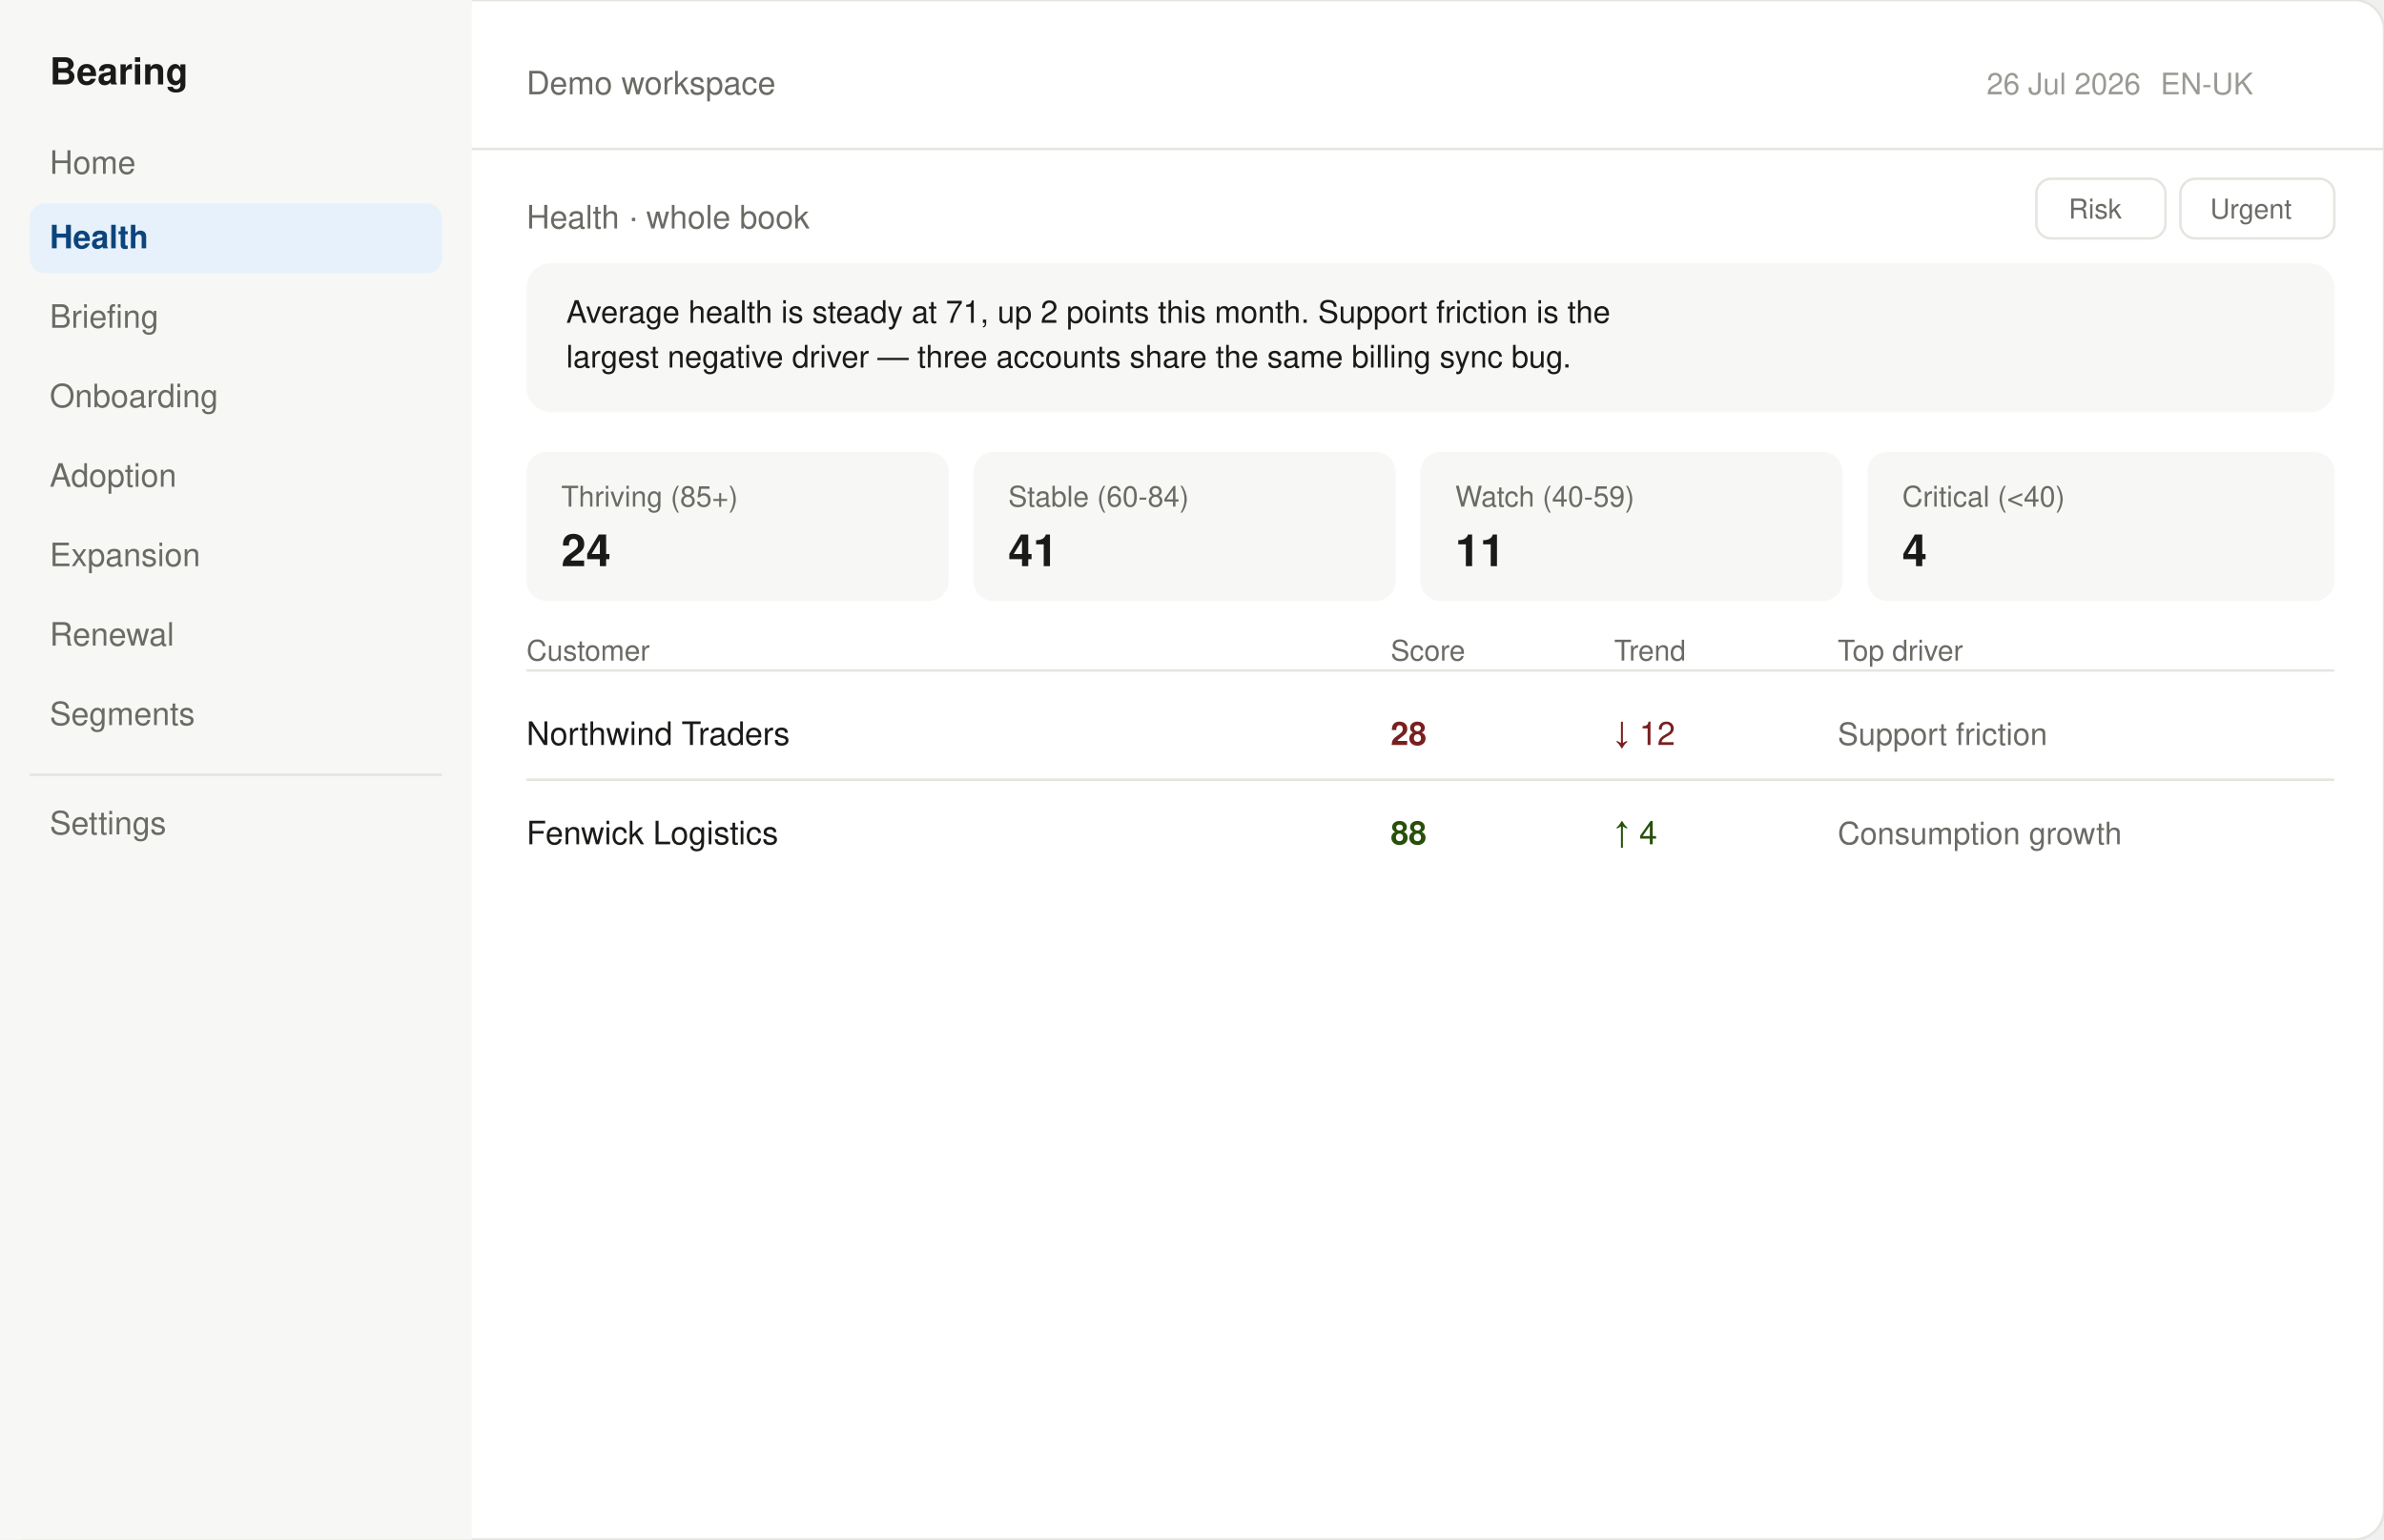
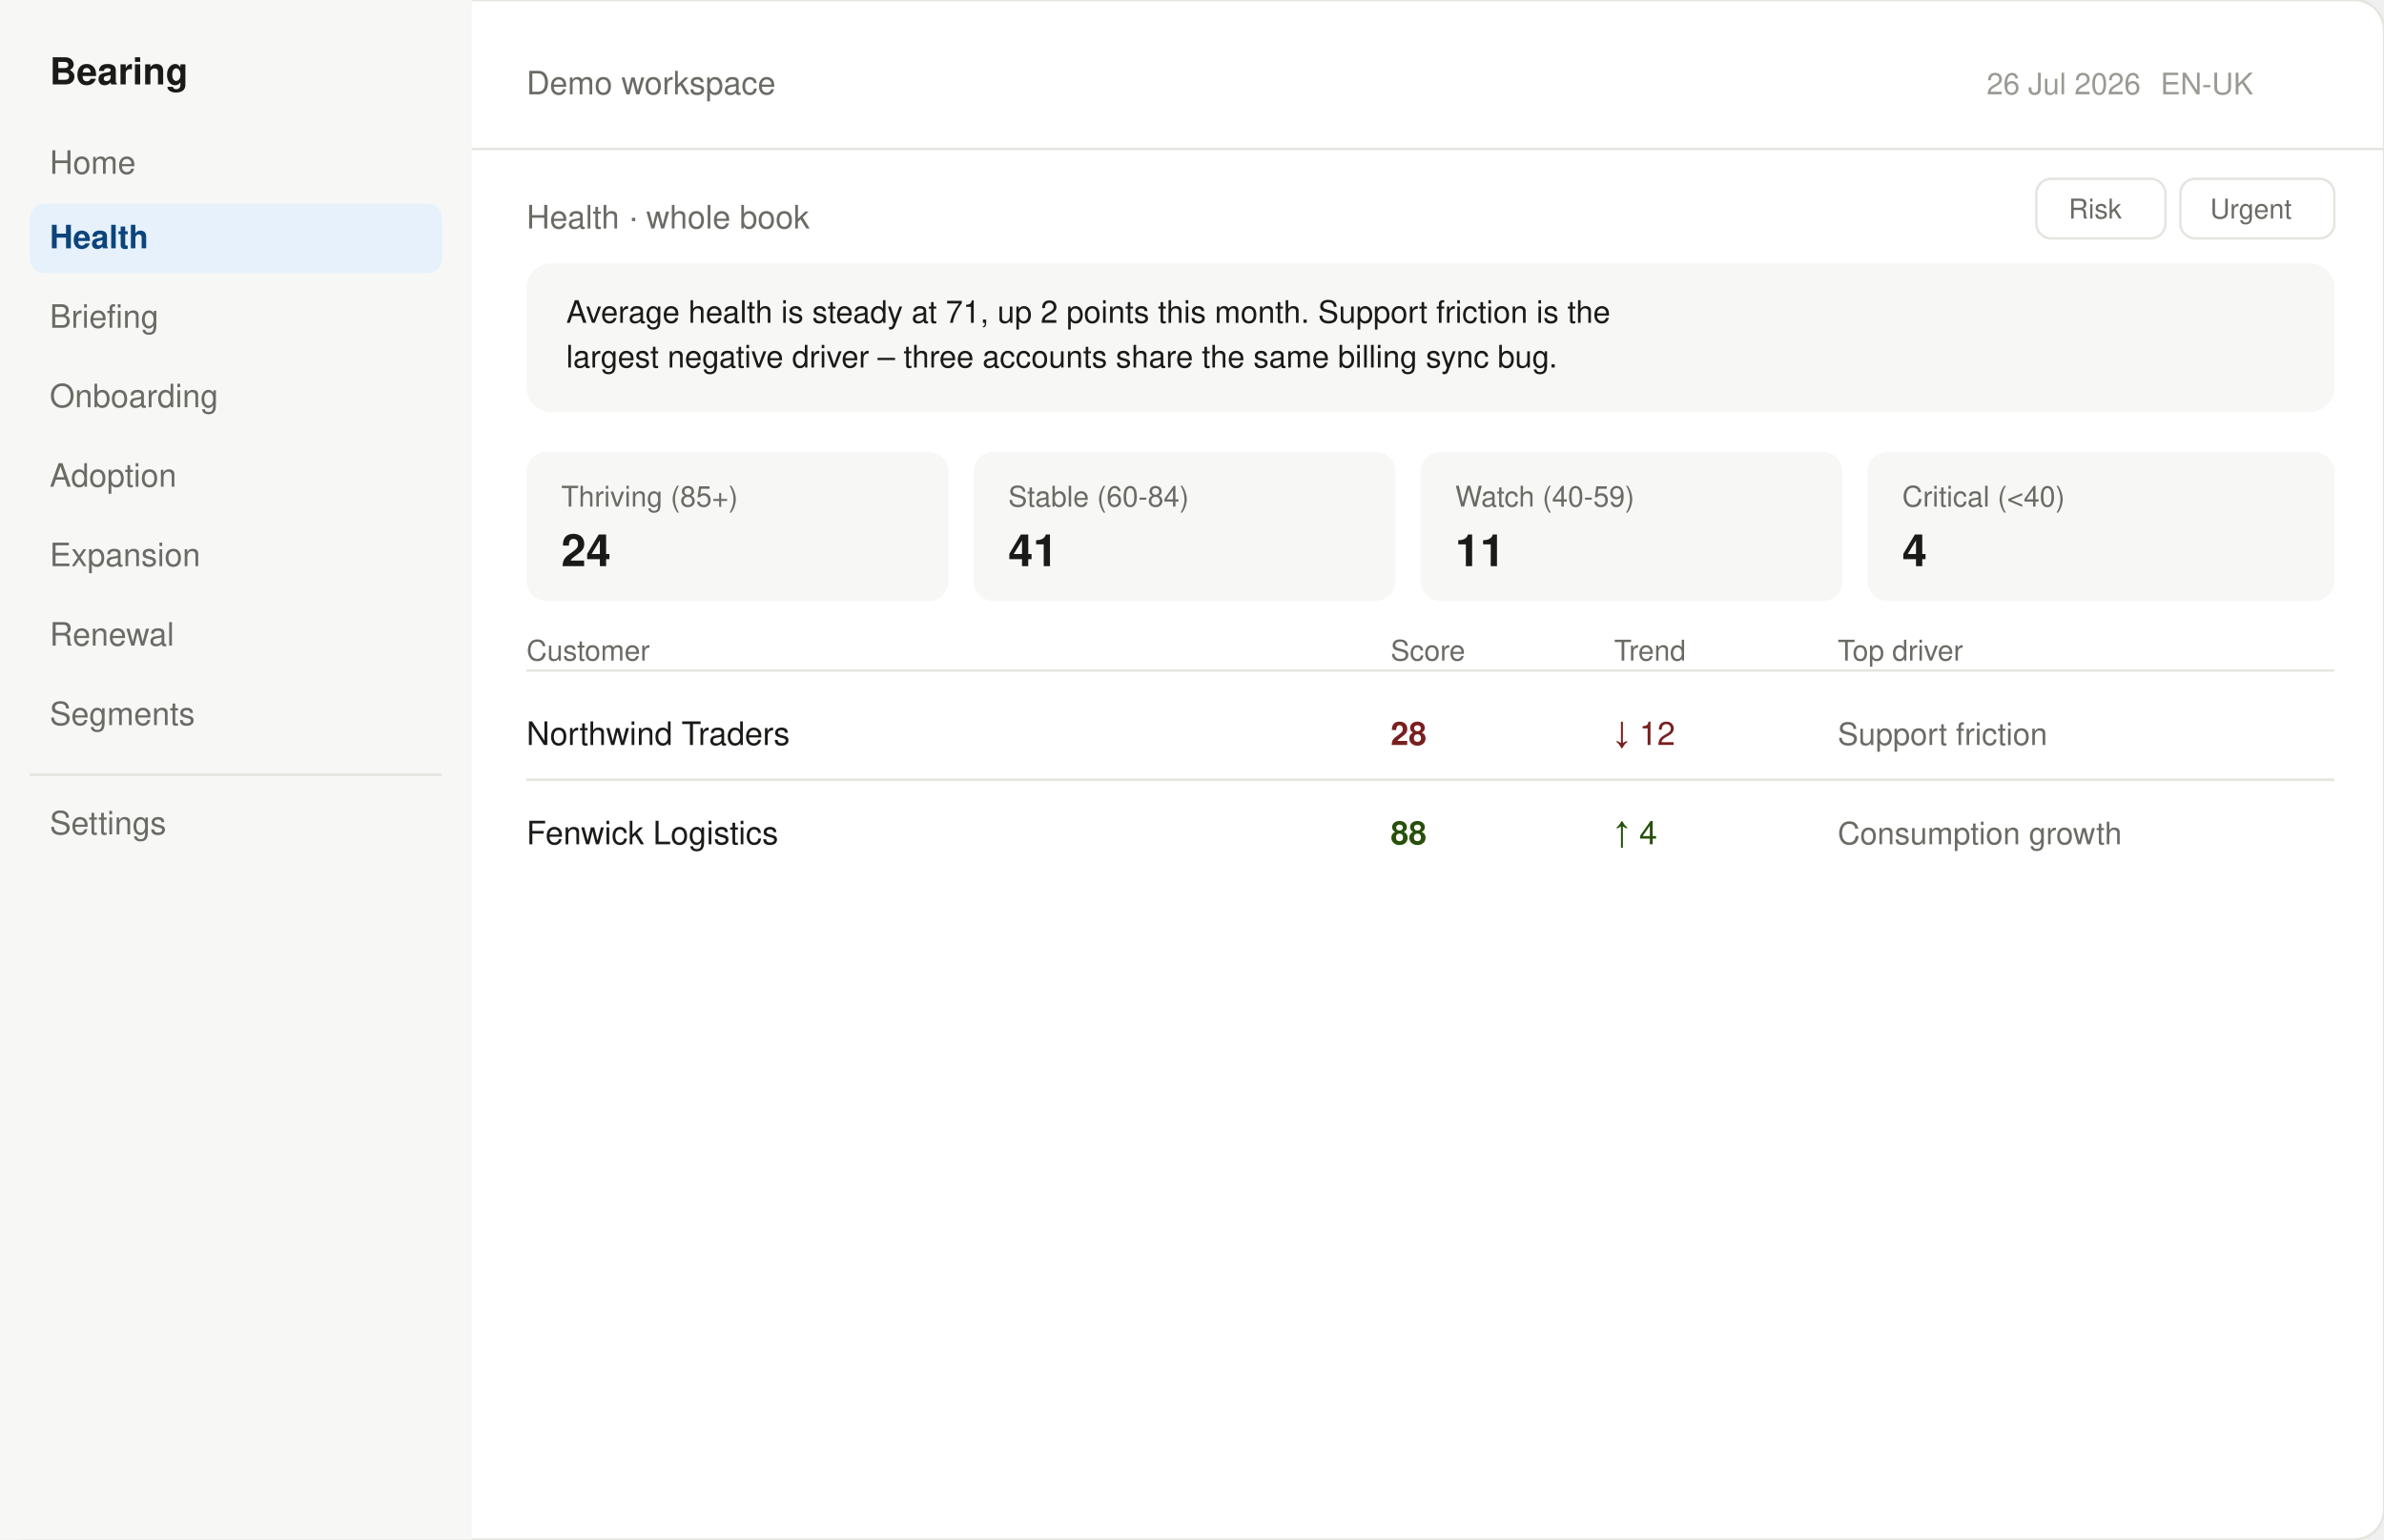
<svg xmlns="http://www.w3.org/2000/svg" viewBox="0 0 960 620" role="img" font-family="Helvetica, Arial, sans-serif">
  <rect x="0" y="0" width="960" height="620" rx="12" fill="#ffffff" stroke="#e5e5e0" />
  <rect x="0" y="0" width="190" height="620" fill="#f7f7f5" />
  <text x="20" y="34" font-size="15" font-weight="700" fill="#1a1a18">Bearing</text>
  <text x="20" y="70" font-size="13" fill="#6b6b66">Home</text>
  <rect x="12" y="82" width="166" height="28" rx="6" fill="#e6f1fb" />
  <text x="20" y="100" font-size="13" font-weight="700" fill="#0c447c">Health</text>
  <text x="20" y="132" font-size="13" fill="#6b6b66">Briefing</text>
  <text x="20" y="164" font-size="13" fill="#6b6b66">Onboarding</text>
  <text x="20" y="196" font-size="13" fill="#6b6b66">Adoption</text>
  <text x="20" y="228" font-size="13" fill="#6b6b66">Expansion</text>
  <text x="20" y="260" font-size="13" fill="#6b6b66">Renewal</text>
  <text x="20" y="292" font-size="13" fill="#6b6b66">Segments</text>
  <line x1="12" y1="312" x2="178" y2="312" stroke="#e5e5e0" />
  <text x="20" y="336" font-size="13" fill="#6b6b66">Settings</text>
  <line x1="190" y1="60" x2="960" y2="60" stroke="#e5e5e0" />
  <text x="212" y="38" font-size="13" fill="#6b6b66">Demo workspace</text>
  <text x="800" y="38" font-size="12" fill="#9a9a94">26 Jul 2026</text>
  <text x="870" y="38" font-size="12" fill="#9a9a94">EN-UK</text>
  <text x="212" y="92" font-size="13" fill="#6b6b66">Health · whole book</text>
  <rect x="820" y="72" width="52" height="24" rx="6" fill="none" stroke="#e5e5e0" />
  <text x="833" y="88" font-size="11" fill="#6b6b66">Risk</text>
  <rect x="878" y="72" width="62" height="24" rx="6" fill="none" stroke="#e5e5e0" />
  <text x="890" y="88" font-size="11" fill="#6b6b66">Urgent</text>
  <rect x="212" y="106" width="728" height="60" rx="10" fill="#f7f7f5" />
  <text x="228" y="130" font-size="12.5" fill="#1a1a18">Average health is steady at 71, up 2 points this month. Support friction is the</text>
-   <text x="228" y="148" font-size="12.5" fill="#1a1a18">largest negative driver — three accounts share the same billing sync bug.</text>
+   <text x="228" y="148" font-size="12.5" fill="#1a1a18">largest negative driver – three accounts share the same billing sync bug.</text>
  <g font-size="18" font-weight="700" fill="#1a1a18">
    <rect x="212" y="182" width="170" height="60" rx="8" fill="#f7f7f5" />
    <text x="226" y="204" font-size="11.5" fill="#6b6b66" font-weight="400">Thriving (85+)</text>
    <text x="226" y="228">24</text>
    <rect x="392" y="182" width="170" height="60" rx="8" fill="#f7f7f5" />
    <text x="406" y="204" font-size="11.5" fill="#6b6b66" font-weight="400">Stable (60-84)</text>
    <text x="406" y="228">41</text>
    <rect x="572" y="182" width="170" height="60" rx="8" fill="#f7f7f5" />
    <text x="586" y="204" font-size="11.5" fill="#6b6b66" font-weight="400">Watch (40-59)</text>
    <text x="586" y="228">11</text>
    <rect x="752" y="182" width="188" height="60" rx="8" fill="#f7f7f5" />
    <text x="766" y="204" font-size="11.5" fill="#6b6b66" font-weight="400">Critical (&lt;40)</text>
    <text x="766" y="228">4</text>
  </g>
  <line x1="212" y1="270" x2="940" y2="270" stroke="#e5e5e0" />
  <text x="212" y="266" font-size="11.5" fill="#6b6b66">Customer</text>
  <text x="560" y="266" font-size="11.5" fill="#6b6b66">Score</text>
  <text x="650" y="266" font-size="11.5" fill="#6b6b66">Trend</text>
  <text x="740" y="266" font-size="11.5" fill="#6b6b66">Top driver</text>
  <text x="212" y="300" font-size="13" fill="#1a1a18">Northwind Traders</text>
  <text x="560" y="300" font-size="13" font-weight="700" fill="#791f1f">28</text>
  <text x="650" y="300" font-size="13" fill="#791f1f">↓ 12</text>
  <text x="740" y="300" font-size="12.5" fill="#6b6b66">Support friction</text>
  <line x1="212" y1="314" x2="940" y2="314" stroke="#e5e5e0" />
  <text x="212" y="340" font-size="13" fill="#1a1a18">Fenwick Logistics</text>
  <text x="560" y="340" font-size="13" font-weight="700" fill="#27500a">88</text>
  <text x="650" y="340" font-size="13" fill="#27500a">↑ 4</text>
  <text x="740" y="340" font-size="12.5" fill="#6b6b66">Consumption growth</text>
</svg>
